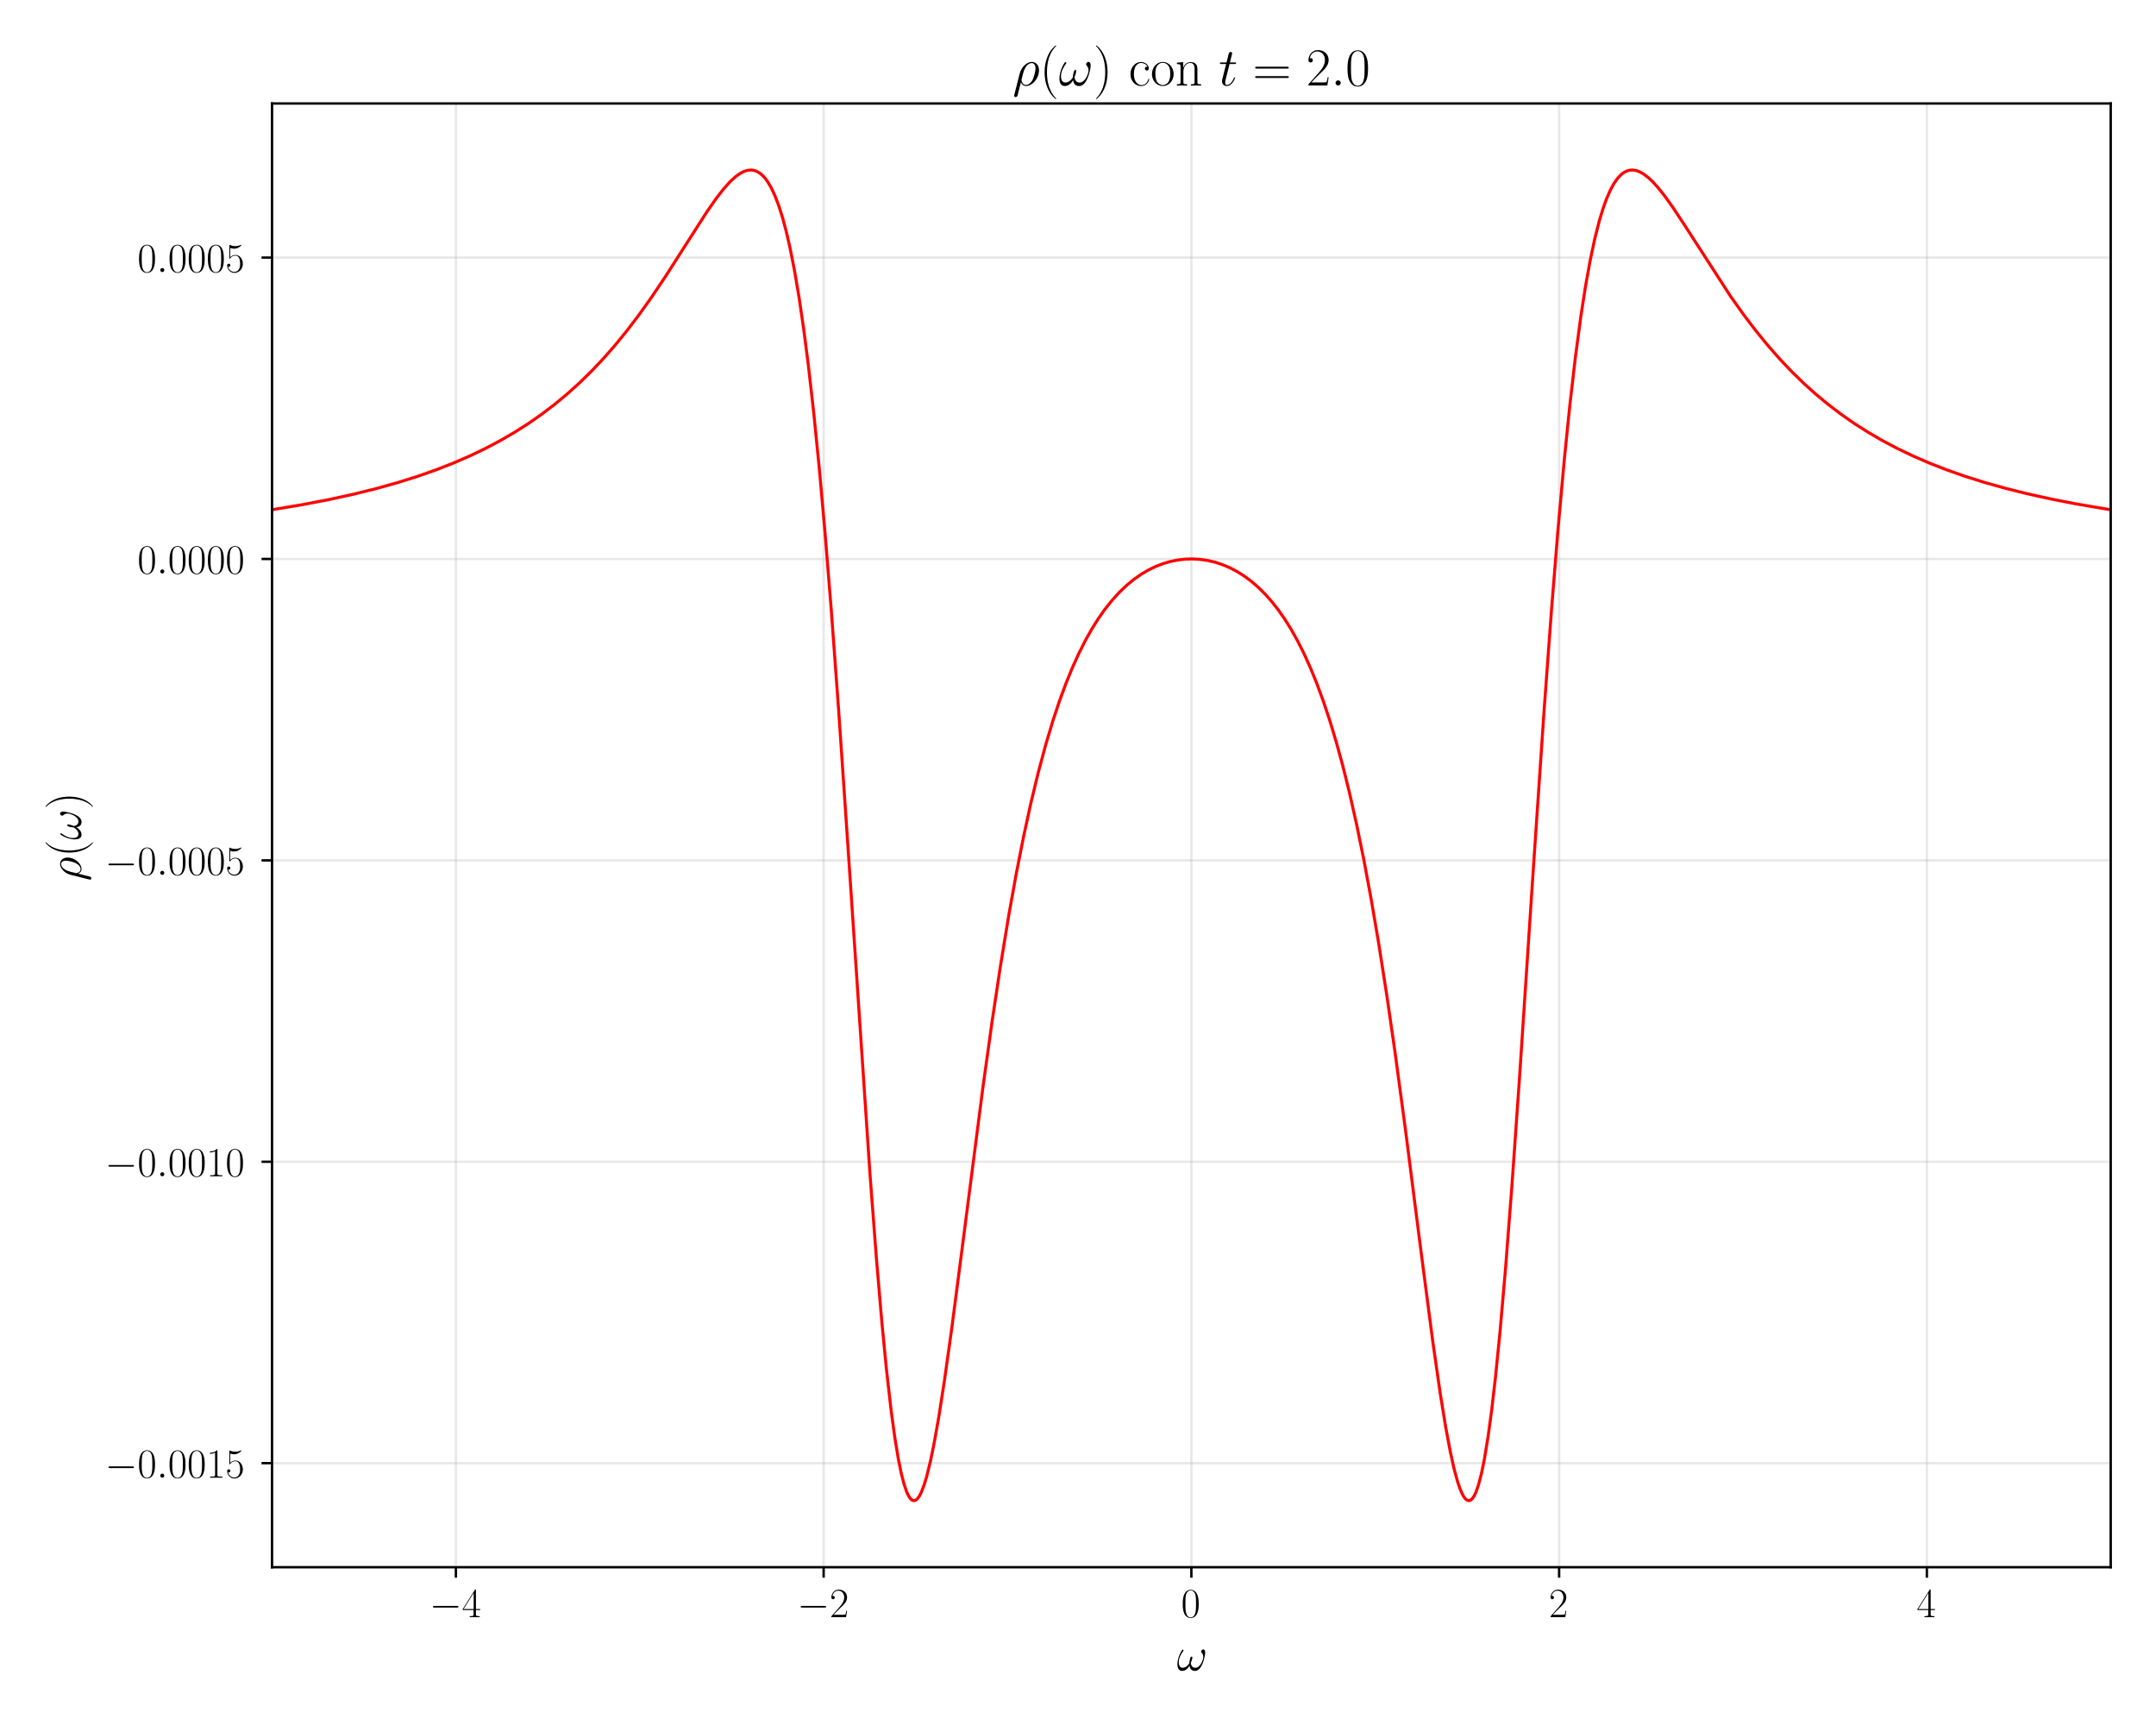
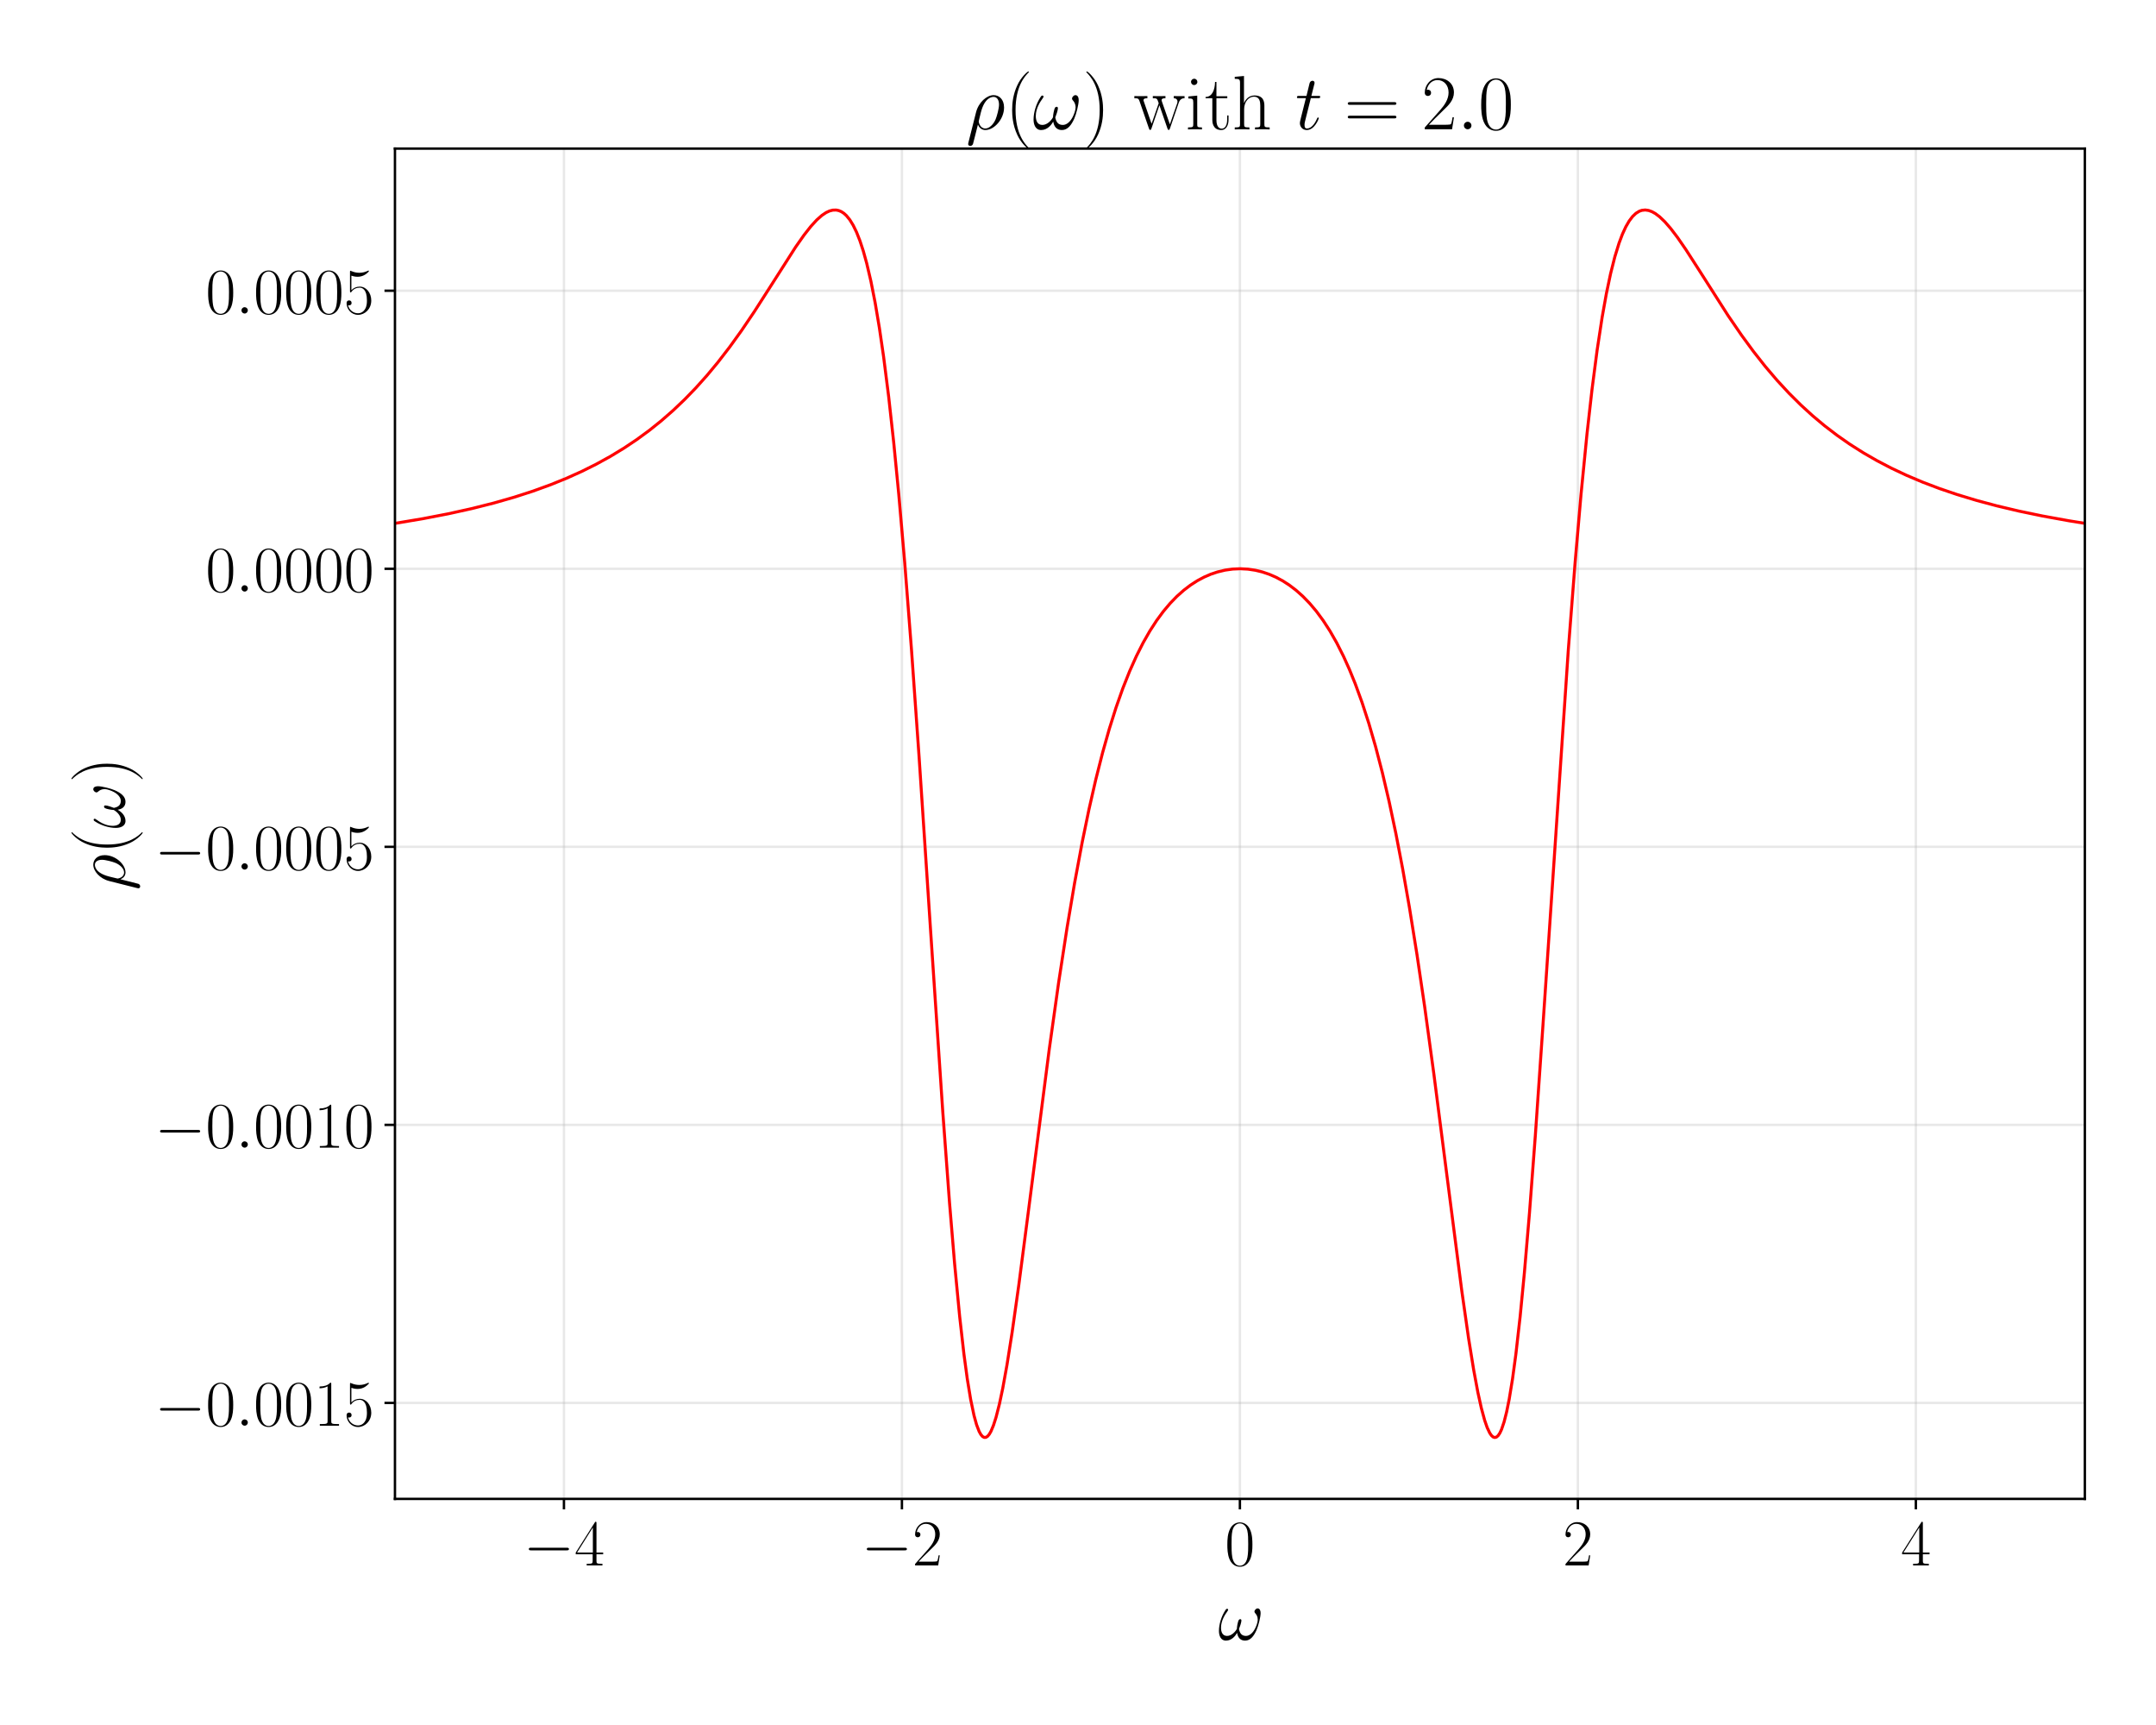
<svg xmlns="http://www.w3.org/2000/svg" xmlns:xlink="http://www.w3.org/1999/xlink" width="720pt" height="576pt" viewBox="0 0 720 576" version="1.1">
  <defs>
    <style type="text/css">*{stroke-linejoin: round; stroke-linecap: butt}</style>
  </defs>
  <g id="figure_1">
    <g id="patch_1">
      <path d="M 0 576  L 720 576  L 720 0  L 0 0  z " style="fill: #ffffff" />
    </g>
    <g id="axes_1">
      <g id="patch_2">
-         <path d="M 90.845 523.313  L 704.88 523.313  L 704.88 34.553  L 90.845 34.553  z " style="fill: #ffffff" />
+         <path d="M 131.897 500.501  L 696.24 500.501  L 696.24 49.618  L 131.897 49.618  z " style="fill: #ffffff" />
      </g>
      <g id="matplotlib.axis_1">
        <g id="xtick_1">
          <g id="line2d_1">
-             <path d="M 152.248 523.313  L 152.248 34.553  " clip-path="url(#p2c90815dd0)" style="fill: none; stroke: #b0b0b0; stroke-opacity: 0.3; stroke-width: 0.8; stroke-linecap: square" />
+             <path d="M 188.331 500.501  L 188.331 49.618  " clip-path="url(#p7390a0c725)" style="fill: none; stroke: #b0b0b0; stroke-opacity: 0.3; stroke-width: 0.8; stroke-linecap: square" />
          </g>
          <g id="line2d_2">
            <defs>
-               <path id="mbc75d709a6" d="M 0 0  L 0 3.5  " style="stroke: #000000; stroke-width: 0.8" />
-             </defs>
-             <g>
-               <use xlink:href="#mbc75d709a6" x="152.248" y="523.313" style="stroke: #000000; stroke-width: 0.8" />
+               <path id="m8032b263fc" d="M 0 0  L 0 3.5  " style="stroke: #000000; stroke-width: 0.8" />
+             </defs>
+             <g>
+               <use xlink:href="#m8032b263fc" x="188.331" y="500.501" style="stroke: #000000; stroke-width: 0.8" />
            </g>
          </g>
          <g id="text_1">
-             <g transform="translate(143.4097 539.9989) scale(0.14 -0.14)">
+             <g transform="translate(174.7817 522.7216) scale(0.22 -0.22)">
              <defs>
                <path id="CMSY10-0" d="M 4218 1472  C 4326 1472 4442 1472 4442 1600  C 4442 1728 4326 1728 4218 1728  L 755 1728  C 646 1728 531 1728 531 1600  C 531 1472 646 1472 755 1472  L 4218 1472  z " transform="scale(0.015625)" />
                <path id="CMR17-34" d="M 2150 4122  C 2150 4256 2144 4256 2029 4256  L 128 1254  L 128 1088  L 1779 1088  L 1779 457  C 1779 224 1766 160 1318 160  L 1197 160  L 1197 0  C 1402 0 1747 0 1965 0  C 2182 0 2528 0 2733 0  L 2733 160  L 2611 160  C 2163 160 2150 224 2150 457  L 2150 1088  L 2803 1088  L 2803 1254  L 2150 1254  L 2150 4122  z M 1798 3703  L 1798 1254  L 256 1254  L 1798 3703  z " transform="scale(0.015625)" />
              </defs>
              <use xlink:href="#CMSY10-0" transform="scale(0.996264)" />
              <use xlink:href="#CMR17-34" transform="translate(77.48747 0) scale(0.996264)" />
            </g>
          </g>
        </g>
        <g id="xtick_2">
          <g id="line2d_3">
-             <path d="M 275.055 523.313  L 275.055 34.553  " clip-path="url(#p2c90815dd0)" style="fill: none; stroke: #b0b0b0; stroke-opacity: 0.3; stroke-width: 0.8; stroke-linecap: square" />
+             <path d="M 301.2 500.501  L 301.2 49.618  " clip-path="url(#p7390a0c725)" style="fill: none; stroke: #b0b0b0; stroke-opacity: 0.3; stroke-width: 0.8; stroke-linecap: square" />
          </g>
          <g id="line2d_4">
            <g>
-               <use xlink:href="#mbc75d709a6" x="275.055" y="523.313" style="stroke: #000000; stroke-width: 0.8" />
+               <use xlink:href="#m8032b263fc" x="301.2" y="500.501" style="stroke: #000000; stroke-width: 0.8" />
            </g>
          </g>
          <g id="text_2">
-             <g transform="translate(266.2168 539.9989) scale(0.14 -0.14)">
+             <g transform="translate(287.6503 522.7216) scale(0.22 -0.22)">
              <defs>
                <path id="CMR17-32" d="M 2669 989  L 2554 989  C 2490 536 2438 459 2413 420  C 2381 369 1920 369 1830 369  L 602 369  C 832 619 1280 1072 1824 1597  C 2214 1967 2669 2402 2669 3035  C 2669 3790 2067 4224 1395 4224  C 691 4224 262 3604 262 3030  C 262 2780 448 2748 525 2748  C 589 2748 781 2787 781 3010  C 781 3207 614 3264 525 3264  C 486 3264 448 3258 422 3245  C 544 3790 915 4058 1306 4058  C 1862 4058 2227 3617 2227 3035  C 2227 2479 1901 2000 1536 1584  L 262 146  L 262 0  L 2515 0  L 2669 989  z " transform="scale(0.015625)" />
              </defs>
              <use xlink:href="#CMSY10-0" transform="scale(0.996264)" />
              <use xlink:href="#CMR17-32" transform="translate(77.48747 0) scale(0.996264)" />
            </g>
          </g>
        </g>
        <g id="xtick_3">
          <g id="line2d_5">
-             <path d="M 397.862 523.313  L 397.862 34.553  " clip-path="url(#p2c90815dd0)" style="fill: none; stroke: #b0b0b0; stroke-opacity: 0.3; stroke-width: 0.8; stroke-linecap: square" />
+             <path d="M 414.068 500.501  L 414.068 49.618  " clip-path="url(#p7390a0c725)" style="fill: none; stroke: #b0b0b0; stroke-opacity: 0.3; stroke-width: 0.8; stroke-linecap: square" />
          </g>
          <g id="line2d_6">
            <g>
-               <use xlink:href="#mbc75d709a6" x="397.862" y="523.313" style="stroke: #000000; stroke-width: 0.8" />
+               <use xlink:href="#m8032b263fc" x="414.068" y="500.501" style="stroke: #000000; stroke-width: 0.8" />
            </g>
          </g>
          <g id="text_3">
-             <g transform="translate(394.448 539.9989) scale(0.14 -0.14)">
+             <g transform="translate(409.0425 522.7216) scale(0.22 -0.22)">
              <defs>
                <path id="CMR17-30" d="M 2688 2025  C 2688 2416 2682 3080 2413 3591  C 2176 4039 1798 4198 1466 4198  C 1158 4198 768 4058 525 3597  C 269 3118 243 2524 243 2025  C 243 1661 250 1106 448 619  C 723 -39 1216 -128 1466 -128  C 1760 -128 2208 -7 2470 600  C 2662 1042 2688 1559 2688 2025  z M 1466 -26  C 1056 -26 813 325 723 812  C 653 1188 653 1738 653 2096  C 653 2588 653 2997 736 3387  C 858 3929 1216 4096 1466 4096  C 1728 4096 2067 3923 2189 3400  C 2272 3036 2278 2607 2278 2096  C 2278 1680 2278 1169 2202 792  C 2067 95 1690 -26 1466 -26  z " transform="scale(0.015625)" />
              </defs>
              <use xlink:href="#CMR17-30" transform="scale(0.996264)" />
            </g>
          </g>
        </g>
        <g id="xtick_4">
          <g id="line2d_7">
-             <path d="M 520.669 523.313  L 520.669 34.553  " clip-path="url(#p2c90815dd0)" style="fill: none; stroke: #b0b0b0; stroke-opacity: 0.3; stroke-width: 0.8; stroke-linecap: square" />
+             <path d="M 526.937 500.501  L 526.937 49.618  " clip-path="url(#p7390a0c725)" style="fill: none; stroke: #b0b0b0; stroke-opacity: 0.3; stroke-width: 0.8; stroke-linecap: square" />
          </g>
          <g id="line2d_8">
            <g>
-               <use xlink:href="#mbc75d709a6" x="520.669" y="523.313" style="stroke: #000000; stroke-width: 0.8" />
+               <use xlink:href="#m8032b263fc" x="526.937" y="500.501" style="stroke: #000000; stroke-width: 0.8" />
            </g>
          </g>
          <g id="text_4">
-             <g transform="translate(517.2551 539.9989) scale(0.14 -0.14)">
+             <g transform="translate(521.9111 522.7216) scale(0.22 -0.22)">
              <use xlink:href="#CMR17-32" transform="scale(0.996264)" />
            </g>
          </g>
        </g>
        <g id="xtick_5">
          <g id="line2d_9">
-             <path d="M 643.476 523.313  L 643.476 34.553  " clip-path="url(#p2c90815dd0)" style="fill: none; stroke: #b0b0b0; stroke-opacity: 0.3; stroke-width: 0.8; stroke-linecap: square" />
+             <path d="M 639.806 500.501  L 639.806 49.618  " clip-path="url(#p7390a0c725)" style="fill: none; stroke: #b0b0b0; stroke-opacity: 0.3; stroke-width: 0.8; stroke-linecap: square" />
          </g>
          <g id="line2d_10">
            <g>
-               <use xlink:href="#mbc75d709a6" x="643.476" y="523.313" style="stroke: #000000; stroke-width: 0.8" />
+               <use xlink:href="#m8032b263fc" x="639.806" y="500.501" style="stroke: #000000; stroke-width: 0.8" />
            </g>
          </g>
          <g id="text_5">
-             <g transform="translate(640.0622 539.9989) scale(0.14 -0.14)">
+             <g transform="translate(634.7797 522.7216) scale(0.22 -0.22)">
              <use xlink:href="#CMR17-34" transform="scale(0.996264)" />
            </g>
          </g>
        </g>
        <g id="text_6">
-           <g transform="translate(393.0028 557.7805) scale(0.16 -0.16)">
+           <g transform="translate(406.7792 547.5892) scale(0.24 -0.24)">
            <defs>
              <path id="CMMI12-21" d="M 3802 2395  C 3802 2580 3750 2816 3526 2816  C 3398 2816 3251 2657 3251 2529  C 3251 2472 3277 2434 3328 2376  C 3424 2268 3546 2096 3546 1797  C 3546 1567 3405 1204 3302 1007  C 3123 656 2829 357 2496 357  C 2093 357 1939 615 1869 975  C 1939 1143 2086 1560 2086 1728  C 2086 1798 2061 1856 1978 1856  C 1933 1856 1882 1831 1850 1779  C 1760 1638 1677 1129 1683 994  C 1562 756 1216 357 806 357  C 378 357 262 733 262 1096  C 262 1758 678 2338 794 2497  C 858 2593 902 2657 902 2669  C 902 2714 877 2784 819 2784  C 717 2784 685 2701 634 2625  C 307 2121 77 1414 77 803  C 77 408 224 -64 704 -64  C 1235 -64 1568 391 1702 634  C 1754 275 1946 -64 2413 -64  C 2899 -64 3206 363 3437 879  C 3603 1249 3802 2045 3802 2395  z " transform="scale(0.015625)" />
            </defs>
            <use xlink:href="#CMMI12-21" transform="scale(0.996264)" />
          </g>
        </g>
      </g>
      <g id="matplotlib.axis_2">
        <g id="ytick_1">
          <g id="line2d_11">
-             <path d="M 90.845 488.57  L 704.88 488.57  " clip-path="url(#p2c90815dd0)" style="fill: none; stroke: #b0b0b0; stroke-opacity: 0.3; stroke-width: 0.8; stroke-linecap: square" />
+             <path d="M 131.897 468.45  L 696.24 468.45  " clip-path="url(#p7390a0c725)" style="fill: none; stroke: #b0b0b0; stroke-opacity: 0.3; stroke-width: 0.8; stroke-linecap: square" />
          </g>
          <g id="line2d_12">
            <defs>
-               <path id="md3839942c1" d="M 0 0  L -3.5 0  " style="stroke: #000000; stroke-width: 0.8" />
-             </defs>
-             <g>
-               <use xlink:href="#md3839942c1" x="90.845" y="488.57" style="stroke: #000000; stroke-width: 0.8" />
+               <path id="m801b2f04d5" d="M 0 0  L -3.5 0  " style="stroke: #000000; stroke-width: 0.8" />
+             </defs>
+             <g>
+               <use xlink:href="#m801b2f04d5" x="131.897" y="468.45" style="stroke: #000000; stroke-width: 0.8" />
            </g>
          </g>
          <g id="text_7">
-             <g transform="translate(35.06022 493.4129) scale(0.14 -0.14)">
+             <g transform="translate(51.6288 476.0606) scale(0.22 -0.22)">
              <defs>
                <path id="CMMI12-3a" d="M 1178 307  C 1178 492 1024 619 870 619  C 685 619 557 466 557 313  C 557 128 710 0 864 0  C 1050 0 1178 153 1178 307  z " transform="scale(0.015625)" />
                <path id="CMR17-31" d="M 1702 4058  C 1702 4192 1696 4192 1606 4192  C 1357 3916 979 3827 621 3827  C 602 3827 570 3827 563 3808  C 557 3795 557 3782 557 3648  C 755 3648 1088 3686 1344 3839  L 1344 461  C 1344 236 1331 160 781 160  L 589 160  L 589 0  C 896 0 1216 0 1523 0  C 1830 0 2150 0 2458 0  L 2458 160  L 2266 160  C 1715 160 1702 230 1702 458  L 1702 4058  z " transform="scale(0.015625)" />
                <path id="CMR17-35" d="M 730 3692  C 794 3666 1056 3584 1325 3584  C 1920 3584 2246 3911 2432 4100  C 2432 4157 2432 4192 2394 4192  C 2387 4192 2374 4192 2323 4163  C 2099 4058 1837 3973 1517 3973  C 1325 3973 1037 3999 723 4139  C 653 4171 640 4171 634 4171  C 602 4171 595 4164 595 4037  L 595 2203  C 595 2089 595 2057 659 2057  C 691 2057 704 2070 736 2114  C 941 2401 1222 2522 1542 2522  C 1766 2522 2246 2382 2246 1289  C 2246 1085 2246 715 2054 421  C 1894 159 1645 25 1370 25  C 947 25 518 320 403 814  C 429 807 480 795 506 795  C 589 795 749 840 749 1038  C 749 1210 627 1280 506 1280  C 358 1280 262 1190 262 1011  C 262 454 704 -128 1382 -128  C 2042 -128 2669 440 2669 1264  C 2669 2030 2170 2624 1549 2624  C 1222 2624 947 2503 730 2274  L 730 3692  z " transform="scale(0.015625)" />
              </defs>
              <use xlink:href="#CMSY10-0" transform="scale(0.996264)" />
              <use xlink:href="#CMR17-30" transform="translate(77.48747 0) scale(0.996264)" />
              <use xlink:href="#CMMI12-3a" transform="translate(123.1779 0) scale(0.996264)" />
              <use xlink:href="#CMR17-30" transform="translate(150.2751 0) scale(0.996264)" />
              <use xlink:href="#CMR17-30" transform="translate(195.9656 0) scale(0.996264)" />
              <use xlink:href="#CMR17-31" transform="translate(241.6561 0) scale(0.996264)" />
              <use xlink:href="#CMR17-35" transform="translate(287.3466 0) scale(0.996264)" />
            </g>
          </g>
        </g>
        <g id="ytick_2">
          <g id="line2d_13">
-             <path d="M 90.845 387.928  L 704.88 387.928  " clip-path="url(#p2c90815dd0)" style="fill: none; stroke: #b0b0b0; stroke-opacity: 0.3; stroke-width: 0.8; stroke-linecap: square" />
+             <path d="M 131.897 375.608  L 696.24 375.608  " clip-path="url(#p7390a0c725)" style="fill: none; stroke: #b0b0b0; stroke-opacity: 0.3; stroke-width: 0.8; stroke-linecap: square" />
          </g>
          <g id="line2d_14">
            <g>
-               <use xlink:href="#md3839942c1" x="90.845" y="387.928" style="stroke: #000000; stroke-width: 0.8" />
+               <use xlink:href="#m801b2f04d5" x="131.897" y="375.608" style="stroke: #000000; stroke-width: 0.8" />
            </g>
          </g>
          <g id="text_8">
-             <g transform="translate(35.06022 392.7713) scale(0.14 -0.14)">
+             <g transform="translate(51.6288 383.2183) scale(0.22 -0.22)">
              <use xlink:href="#CMSY10-0" transform="scale(0.996264)" />
              <use xlink:href="#CMR17-30" transform="translate(77.48747 0) scale(0.996264)" />
              <use xlink:href="#CMMI12-3a" transform="translate(123.1779 0) scale(0.996264)" />
              <use xlink:href="#CMR17-30" transform="translate(150.2751 0) scale(0.996264)" />
              <use xlink:href="#CMR17-30" transform="translate(195.9656 0) scale(0.996264)" />
              <use xlink:href="#CMR17-31" transform="translate(241.6561 0) scale(0.996264)" />
              <use xlink:href="#CMR17-30" transform="translate(287.3466 0) scale(0.996264)" />
            </g>
          </g>
        </g>
        <g id="ytick_3">
          <g id="line2d_15">
-             <path d="M 90.845 287.287  L 704.88 287.287  " clip-path="url(#p2c90815dd0)" style="fill: none; stroke: #b0b0b0; stroke-opacity: 0.3; stroke-width: 0.8; stroke-linecap: square" />
+             <path d="M 131.897 282.766  L 696.24 282.766  " clip-path="url(#p7390a0c725)" style="fill: none; stroke: #b0b0b0; stroke-opacity: 0.3; stroke-width: 0.8; stroke-linecap: square" />
          </g>
          <g id="line2d_16">
            <g>
-               <use xlink:href="#md3839942c1" x="90.845" y="287.287" style="stroke: #000000; stroke-width: 0.8" />
+               <use xlink:href="#m801b2f04d5" x="131.897" y="282.766" style="stroke: #000000; stroke-width: 0.8" />
            </g>
          </g>
          <g id="text_9">
-             <g transform="translate(35.06022 292.1298) scale(0.14 -0.14)">
+             <g transform="translate(51.6288 290.3761) scale(0.22 -0.22)">
              <use xlink:href="#CMSY10-0" transform="scale(0.996264)" />
              <use xlink:href="#CMR17-30" transform="translate(77.48747 0) scale(0.996264)" />
              <use xlink:href="#CMMI12-3a" transform="translate(123.1779 0) scale(0.996264)" />
              <use xlink:href="#CMR17-30" transform="translate(150.2751 0) scale(0.996264)" />
              <use xlink:href="#CMR17-30" transform="translate(195.9656 0) scale(0.996264)" />
              <use xlink:href="#CMR17-30" transform="translate(241.6561 0) scale(0.996264)" />
              <use xlink:href="#CMR17-35" transform="translate(287.3466 0) scale(0.996264)" />
            </g>
          </g>
        </g>
        <g id="ytick_4">
          <g id="line2d_17">
-             <path d="M 90.845 186.645  L 704.88 186.645  " clip-path="url(#p2c90815dd0)" style="fill: none; stroke: #b0b0b0; stroke-opacity: 0.3; stroke-width: 0.8; stroke-linecap: square" />
+             <path d="M 131.897 189.923  L 696.24 189.923  " clip-path="url(#p7390a0c725)" style="fill: none; stroke: #b0b0b0; stroke-opacity: 0.3; stroke-width: 0.8; stroke-linecap: square" />
          </g>
          <g id="line2d_18">
            <g>
-               <use xlink:href="#md3839942c1" x="90.845" y="186.645" style="stroke: #000000; stroke-width: 0.8" />
+               <use xlink:href="#m801b2f04d5" x="131.897" y="189.923" style="stroke: #000000; stroke-width: 0.8" />
            </g>
          </g>
          <g id="text_10">
-             <g transform="translate(45.90846 191.4883) scale(0.14 -0.14)">
+             <g transform="translate(68.67604 197.5338) scale(0.22 -0.22)">
              <use xlink:href="#CMR17-30" transform="scale(0.996264)" />
              <use xlink:href="#CMMI12-3a" transform="translate(45.69048 0) scale(0.996264)" />
              <use xlink:href="#CMR17-30" transform="translate(72.78765 0) scale(0.996264)" />
              <use xlink:href="#CMR17-30" transform="translate(118.4781 0) scale(0.996264)" />
              <use xlink:href="#CMR17-30" transform="translate(164.1686 0) scale(0.996264)" />
              <use xlink:href="#CMR17-30" transform="translate(209.8591 0) scale(0.996264)" />
            </g>
          </g>
        </g>
        <g id="ytick_5">
          <g id="line2d_19">
-             <path d="M 90.845 86.004  L 704.88 86.004  " clip-path="url(#p2c90815dd0)" style="fill: none; stroke: #b0b0b0; stroke-opacity: 0.3; stroke-width: 0.8; stroke-linecap: square" />
+             <path d="M 131.897 97.081  L 696.24 97.081  " clip-path="url(#p7390a0c725)" style="fill: none; stroke: #b0b0b0; stroke-opacity: 0.3; stroke-width: 0.8; stroke-linecap: square" />
          </g>
          <g id="line2d_20">
            <g>
-               <use xlink:href="#md3839942c1" x="90.845" y="86.004" style="stroke: #000000; stroke-width: 0.8" />
+               <use xlink:href="#m801b2f04d5" x="131.897" y="97.081" style="stroke: #000000; stroke-width: 0.8" />
            </g>
          </g>
          <g id="text_11">
-             <g transform="translate(45.90846 90.84681) scale(0.14 -0.14)">
+             <g transform="translate(68.67604 104.6915) scale(0.22 -0.22)">
              <use xlink:href="#CMR17-30" transform="scale(0.996264)" />
              <use xlink:href="#CMMI12-3a" transform="translate(45.69048 0) scale(0.996264)" />
              <use xlink:href="#CMR17-30" transform="translate(72.78765 0) scale(0.996264)" />
              <use xlink:href="#CMR17-30" transform="translate(118.4781 0) scale(0.996264)" />
              <use xlink:href="#CMR17-30" transform="translate(164.1686 0) scale(0.996264)" />
              <use xlink:href="#CMR17-35" transform="translate(209.8591 0) scale(0.996264)" />
            </g>
          </g>
        </g>
        <g id="text_12">
-           <g transform="translate(27.07517 294.1736) rotate(-90) scale(0.16 -0.16)">
+           <g transform="translate(41.67123 297.2827) rotate(-90) scale(0.24 -0.24)">
            <defs>
              <path id="CMMI12-1a" d="M 198 -1107  C 192 -1139 179 -1177 179 -1216  C 179 -1312 256 -1376 352 -1376  C 448 -1376 538 -1312 576 -1222  C 602 -1164 781 -397 986 390  C 1114 70 1350 -64 1600 -64  C 2323 -64 3142 830 3142 1795  C 3142 2478 2726 2816 2285 2816  C 1722 2816 1037 2235 826 1385  L 198 -1107  z M 1594 64  C 1158 64 1050 569 1050 645  C 1050 684 1210 1295 1229 1391  C 1555 2670 2182 2670 2278 2670  C 2566 2670 2726 2410 2726 2036  C 2726 1712 2554 1084 2445 819  C 2253 381 1920 64 1594 64  z " transform="scale(0.015625)" />
              <path id="CMR17-28" d="M 1958 -1561  C 1958 -1555 1958 -1542 1939 -1523  C 1645 -1224 858 -407 858 1581  C 858 3569 1632 4379 1946 4697  C 1946 4704 1958 4717 1958 4736  C 1958 4755 1939 4768 1914 4768  C 1843 4768 1299 4296 986 3594  C 666 2887 576 2199 576 1588  C 576 1128 621 351 1005 -471  C 1312 -1135 1837 -1600 1914 -1600  C 1946 -1600 1958 -1587 1958 -1561  z " transform="scale(0.015625)" />
              <path id="CMR17-29" d="M 1683 1581  C 1683 2040 1638 2817 1254 3639  C 947 4303 422 4768 346 4768  C 326 4768 301 4761 301 4729  C 301 4717 307 4710 314 4697  C 621 4378 1402 3568 1402 1584  C 1402 -407 627 -1217 314 -1537  C 307 -1549 301 -1556 301 -1568  C 301 -1600 326 -1600 346 -1600  C 416 -1600 960 -1128 1274 -426  C 1594 281 1683 969 1683 1581  z " transform="scale(0.015625)" />
            </defs>
            <use xlink:href="#CMMI12-1a" transform="scale(0.996264)" />
            <use xlink:href="#CMR17-28" transform="translate(50.31437 0) scale(0.996264)" />
            <use xlink:href="#CMMI12-21" transform="translate(85.59514 0) scale(0.996264)" />
            <use xlink:href="#CMR17-29" transform="translate(149.9135 0) scale(0.996264)" />
          </g>
        </g>
      </g>
      <g id="line2d_21">
-         <path d="M 90.845 170.203  L 100.674 168.57  L 109.582 166.87  L 117.876 165.066  L 125.555 163.169  L 132.62 161.199  L 139.378 159.08  L 145.521 156.925  L 151.357 154.646  L 156.886 152.25  L 162.108 149.746  L 167.023 147.151  L 171.938 144.295  L 176.545 141.355  L 180.846 138.357  L 185.146 135.088  L 189.447 131.524  L 193.44 127.926  L 197.433 124.03  L 201.426 119.816  L 205.419 115.265  L 209.413 110.367  L 213.406 105.115  L 217.706 99.077  L 222.314 92.211  L 228.457 82.602  L 236.137 70.624  L 239.208 66.228  L 241.666 63.066  L 243.816 60.671  L 245.659 58.981  L 247.195 57.888  L 248.423 57.257  L 249.652 56.875  L 250.881 56.772  L 251.802 56.899  L 252.724 57.218  L 253.645 57.746  L 254.567 58.498  L 255.488 59.492  L 256.41 60.748  L 257.639 62.861  L 258.867 65.518  L 260.096 68.766  L 261.325 72.656  L 262.553 77.235  L 263.782 82.553  L 265.318 90.311  L 266.854 99.383  L 268.39 109.846  L 269.925 121.762  L 271.768 138.041  L 273.611 156.502  L 275.454 177.111  L 277.605 203.714  L 280.062 237.079  L 283.134 282.07  L 290.506 391.664  L 292.656 419.939  L 294.499 441.533  L 296.035 457.296  L 297.571 470.795  L 298.799 479.857  L 300.028 487.318  L 300.95 491.847  L 301.871 495.462  L 302.793 498.17  L 303.407 499.479  L 304.021 500.398  L 304.636 500.934  L 305.25 501.097  L 305.864 500.895  L 306.479 500.341  L 307.093 499.446  L 307.707 498.222  L 308.629 495.8  L 309.55 492.716  L 310.779 487.661  L 312.008 481.638  L 313.544 472.936  L 315.387 461.084  L 317.844 443.527  L 321.223 417.511  L 328.288 362.77  L 331.36 340.763  L 334.124 322.413  L 336.889 305.578  L 339.346 291.916  L 341.803 279.463  L 344.261 268.174  L 346.718 257.988  L 349.176 248.831  L 351.633 240.626  L 353.783 234.165  L 355.933 228.322  L 358.084 223.047  L 360.234 218.293  L 362.384 214.015  L 364.534 210.174  L 366.684 206.733  L 368.835 203.657  L 371.292 200.55  L 373.749 197.839  L 376.207 195.488  L 378.664 193.465  L 381.121 191.744  L 383.579 190.302  L 386.036 189.118  L 388.494 188.177  L 390.951 187.467  L 393.408 186.977  L 395.866 186.701  L 398.323 186.635  L 400.78 186.78  L 403.238 187.135  L 405.695 187.707  L 408.152 188.502  L 410.61 189.533  L 413.067 190.811  L 415.525 192.356  L 417.982 194.187  L 420.439 196.329  L 422.59 198.481  L 424.74 200.916  L 426.89 203.657  L 429.04 206.733  L 431.19 210.174  L 433.341 214.015  L 435.491 218.293  L 437.641 223.047  L 439.791 228.322  L 441.941 234.165  L 444.092 240.626  L 446.242 247.755  L 448.392 255.605  L 450.542 264.229  L 453 275.096  L 455.457 287.106  L 457.914 300.311  L 460.372 314.74  L 463.136 332.427  L 465.901 351.57  L 469.28 376.656  L 474.502 417.511  L 478.495 448.064  L 480.952 465.183  L 482.795 476.56  L 484.331 484.762  L 485.56 490.317  L 486.788 494.843  L 487.71 497.491  L 488.631 499.446  L 489.246 500.341  L 489.86 500.895  L 490.474 501.097  L 491.089 500.934  L 491.703 500.398  L 492.317 499.479  L 492.932 498.17  L 493.853 495.462  L 494.775 491.847  L 495.696 487.318  L 496.925 479.857  L 498.154 470.795  L 499.382 460.183  L 500.918 444.858  L 502.761 423.724  L 504.911 395.876  L 507.369 360.926  L 511.976 291.344  L 515.662 237.079  L 518.12 203.714  L 520.27 177.111  L 522.42 153.274  L 524.263 135.176  L 526.106 119.26  L 527.949 105.489  L 529.485 95.591  L 531.021 87.055  L 532.557 79.799  L 534.093 73.734  L 535.321 69.677  L 536.55 66.272  L 537.779 63.472  L 539.007 61.228  L 540.236 59.492  L 541.465 58.221  L 542.386 57.546  L 543.308 57.09  L 544.229 56.836  L 545.151 56.77  L 546.38 56.946  L 547.608 57.393  L 548.837 58.081  L 550.373 59.236  L 551.909 60.671  L 553.752 62.7  L 555.902 65.402  L 558.666 69.265  L 562.353 74.844  L 578.018 99.077  L 582.319 105.115  L 586.312 110.367  L 590.305 115.265  L 594.298 119.816  L 598.292 124.03  L 602.285 127.926  L 606.278 131.524  L 610.578 135.088  L 614.879 138.357  L 619.179 141.355  L 623.787 144.295  L 628.394 146.98  L 633.309 149.591  L 638.531 152.109  L 644.06 154.519  L 649.896 156.811  L 656.04 158.978  L 662.49 161.016  L 669.555 163.006  L 676.927 164.85  L 684.914 166.617  L 693.515 168.293  L 703.037 169.914  L 704.88 170.203  L 704.88 170.203  " clip-path="url(#p2c90815dd0)" style="fill: none; stroke: #ff0000; stroke-linecap: square" />
+         <path d="M 131.897 174.755  L 141.213 173.198  L 149.683 171.565  L 157.587 169.817  L 164.928 167.965  L 171.703 166.024  L 177.914 164.018  L 183.842 161.866  L 189.206 159.692  L 194.288 157.404  L 199.087 155.012  L 203.887 152.368  L 208.404 149.62  L 212.638 146.79  L 216.873 143.686  L 220.825 140.518  L 224.778 137.063  L 228.73 133.297  L 232.4 129.501  L 236.07 125.4  L 239.74 120.981  L 243.693 115.858  L 247.645 110.365  L 251.88 104.101  L 257.244 95.738  L 265.713 82.472  L 268.536 78.454  L 270.795 75.583  L 272.771 73.428  L 274.465 71.928  L 275.876 70.979  L 277.006 70.452  L 278.135 70.16  L 279.264 70.135  L 280.111 70.31  L 280.958 70.666  L 281.805 71.22  L 282.652 71.987  L 283.781 73.369  L 284.91 75.199  L 286.04 77.52  L 287.169 80.377  L 288.298 83.813  L 289.427 87.874  L 290.839 93.898  L 292.251 101.054  L 293.662 109.423  L 295.074 119.075  L 296.768 132.432  L 298.461 147.784  L 300.155 165.149  L 302.131 187.889  L 304.39 216.9  L 306.931 252.73  L 310.883 312.362  L 314.836 371.145  L 317.094 401.583  L 318.788 421.917  L 320.482 439.6  L 321.893 452.053  L 323.023 460.413  L 324.152 467.295  L 325.281 472.679  L 326.128 475.734  L 326.975 477.956  L 327.54 478.982  L 328.104 479.653  L 328.669 479.974  L 329.234 479.955  L 329.798 479.605  L 330.363 478.935  L 330.927 477.956  L 331.774 475.935  L 332.621 473.288  L 333.751 468.865  L 334.88 463.522  L 336.291 455.72  L 337.985 445.001  L 340.244 429  L 343.349 405.124  L 350.407 350.305  L 353.512 328.22  L 356.336 309.835  L 358.876 294.781  L 361.417 281.155  L 363.676 270.21  L 365.934 260.313  L 368.193 251.399  L 370.451 243.4  L 372.71 236.243  L 374.968 229.855  L 377.227 224.169  L 379.485 219.118  L 381.744 214.642  L 384.002 210.686  L 386.261 207.199  L 388.519 204.136  L 390.778 201.456  L 393.036 199.125  L 395.295 197.111  L 397.553 195.388  L 399.812 193.931  L 402.07 192.722  L 404.329 191.743  L 406.587 190.983  L 409.128 190.375  L 411.669 190.02  L 414.21 189.911  L 416.75 190.047  L 419.291 190.43  L 421.55 190.983  L 423.808 191.743  L 426.067 192.722  L 428.325 193.931  L 430.584 195.388  L 432.842 197.111  L 435.101 199.125  L 437.359 201.456  L 439.618 204.136  L 441.876 207.199  L 444.135 210.686  L 446.393 214.642  L 448.652 219.118  L 450.628 223.504  L 452.604 228.371  L 454.863 234.576  L 457.121 241.534  L 459.38 249.316  L 461.638 257.995  L 463.897 267.64  L 466.155 278.317  L 468.414 290.081  L 470.672 302.967  L 473.213 318.814  L 475.754 336.04  L 478.859 358.753  L 482.812 389.497  L 488.176 431.083  L 490.434 446.876  L 492.128 457.371  L 493.539 464.938  L 494.669 470.062  L 495.798 474.237  L 496.645 476.68  L 497.492 478.483  L 498.056 479.309  L 498.621 479.821  L 499.186 480.006  L 499.75 479.856  L 500.315 479.362  L 500.88 478.514  L 501.444 477.307  L 502.291 474.808  L 503.138 471.474  L 503.985 467.295  L 505.114 460.413  L 506.244 452.053  L 507.655 439.6  L 509.067 425.059  L 510.761 405.138  L 512.737 379.054  L 515.278 342.305  L 523.747 216.9  L 526.005 187.889  L 527.982 165.149  L 529.958 145.086  L 531.652 130.069  L 533.346 117.039  L 535.039 105.925  L 536.451 98.05  L 537.863 91.357  L 539.274 85.762  L 540.686 81.179  L 541.815 78.182  L 542.944 75.732  L 544.073 73.782  L 545.203 72.292  L 546.332 71.22  L 547.461 70.526  L 548.308 70.232  L 549.437 70.113  L 550.567 70.275  L 551.696 70.687  L 552.825 71.322  L 554.237 72.388  L 555.931 74.004  L 557.907 76.265  L 560.165 79.225  L 562.988 83.317  L 567.223 89.899  L 577.104 105.382  L 581.621 111.971  L 585.573 117.36  L 589.526 122.375  L 593.478 127.015  L 597.431 131.29  L 601.383 135.22  L 605.335 138.827  L 609.288 142.136  L 613.522 145.377  L 617.757 148.332  L 622.274 151.199  L 626.791 153.801  L 631.59 156.308  L 636.672 158.704  L 642.036 160.979  L 647.682 163.126  L 653.611 165.141  L 660.104 167.105  L 666.879 168.921  L 674.22 170.658  L 682.124 172.3  L 690.876 173.887  L 696.24 174.755  L 696.24 174.755  " clip-path="url(#p7390a0c725)" style="fill: none; stroke: #ff0000; stroke-linecap: square" />
      </g>
      <g id="patch_3">
-         <path d="M 90.845 523.313  L 90.845 34.553  " style="fill: none; stroke: #000000; stroke-width: 0.8; stroke-linejoin: miter; stroke-linecap: square" />
+         <path d="M 131.897 500.501  L 131.897 49.618  " style="fill: none; stroke: #000000; stroke-width: 0.8; stroke-linejoin: miter; stroke-linecap: square" />
      </g>
      <g id="patch_4">
-         <path d="M 704.88 523.313  L 704.88 34.553  " style="fill: none; stroke: #000000; stroke-width: 0.8; stroke-linejoin: miter; stroke-linecap: square" />
+         <path d="M 696.24 500.501  L 696.24 49.618  " style="fill: none; stroke: #000000; stroke-width: 0.8; stroke-linejoin: miter; stroke-linecap: square" />
      </g>
      <g id="patch_5">
-         <path d="M 90.845 523.313  L 704.88 523.313  " style="fill: none; stroke: #000000; stroke-width: 0.8; stroke-linejoin: miter; stroke-linecap: square" />
+         <path d="M 131.897 500.501  L 696.24 500.501  " style="fill: none; stroke: #000000; stroke-width: 0.8; stroke-linejoin: miter; stroke-linecap: square" />
      </g>
      <g id="patch_6">
-         <path d="M 90.845 34.553  L 704.88 34.553  " style="fill: none; stroke: #000000; stroke-width: 0.8; stroke-linejoin: miter; stroke-linecap: square" />
+         <path d="M 131.897 49.618  L 696.24 49.618  " style="fill: none; stroke: #000000; stroke-width: 0.8; stroke-linejoin: miter; stroke-linecap: square" />
      </g>
      <g id="text_13">
-         <g transform="translate(338.1756 28.55342) scale(0.18 -0.18)">
+         <g transform="translate(322.5913 43.16383) scale(0.26 -0.26)">
          <defs>
-             <path id="CMR17-63" d="M 2234 2240  C 2112 2240 1933 2240 1933 2017  C 1933 1838 2080 1787 2163 1787  C 2208 1787 2394 1807 2394 2024  C 2394 2467 1958 2803 1466 2803  C 787 2803 211 2178 211 1363  C 211 516 813 -64 1466 -64  C 2259 -64 2458 677 2458 748  C 2458 774 2451 793 2406 793  C 2362 793 2355 787 2330 703  C 2163 180 1798 51 1523 51  C 1114 51 621 427 621 1369  C 621 2338 1094 2688 1472 2688  C 1722 2688 2093 2573 2234 2240  z " transform="scale(0.015625)" />
-             <path id="CMR17-6f" d="M 2758 1356  C 2758 2176 2163 2816 1466 2816  C 768 2816 173 2176 173 1356  C 173 551 768 -64 1466 -64  C 2163 -64 2758 551 2758 1356  z M 1466 51  C 1165 51 909 230 762 480  C 602 767 582 1126 582 1408  C 582 1677 595 2010 762 2298  C 890 2509 1139 2714 1466 2714  C 1754 2714 1997 2554 2150 2330  C 2349 2029 2349 1607 2349 1408  C 2349 1158 2336 775 2163 467  C 1984 173 1709 51 1466 51  z " transform="scale(0.015625)" />
-             <path id="CMR17-6e" d="M 2656 1933  C 2656 2259 2592 2790 1837 2790  C 1331 2790 1069 2400 973 2144  L 966 2144  L 966 2790  L 211 2720  L 211 2554  C 589 2554 646 2515 646 2208  L 646 428  C 646 184 621 153 211 153  L 211 -13  C 365 0 646 0 813 0  C 979 0 1267 0 1421 -13  L 1421 153  C 1011 153 986 178 986 428  L 986 1658  C 986 2247 1344 2688 1792 2688  C 2266 2688 2317 2266 2317 1958  L 2317 428  C 2317 184 2291 153 1882 153  L 1882 -13  C 2035 0 2317 0 2483 0  C 2650 0 2938 0 3091 -13  L 3091 153  C 2682 153 2656 178 2656 428  L 2656 1933  z " transform="scale(0.015625)" />
+             <path id="CMR17-77" d="M 3725 2183  C 3853 2560 4109 2560 4205 2560  L 4205 2732  C 4077 2732 3949 2732 3821 2732  C 3699 2732 3424 2732 3315 2738  L 3315 2560  C 3514 2560 3622 2445 3622 2286  C 3622 2241 3610 2184 3597 2140  L 2995 407  L 2342 2275  C 2330 2319 2310 2370 2310 2395  C 2310 2560 2528 2560 2630 2560  L 2630 2738  C 2483 2732 2214 2732 2061 2732  C 1901 2732 1734 2732 1587 2738  L 1587 2560  C 1939 2560 1939 2547 2074 2149  L 1485 451  L 851 2281  C 819 2363 819 2376 819 2395  C 819 2560 1037 2560 1139 2560  L 1139 2738  C 986 2732 717 2732 557 2732  C 416 2732 198 2732 64 2738  L 64 2560  C 346 2560 416 2541 486 2331  L 1274 49  C 1299 -33 1318 -52 1370 -52  C 1414 -52 1440 -39 1472 56  L 2131 1980  L 2797 56  C 2829 -39 2854 -52 2899 -52  C 2950 -52 2970 -33 2995 50  L 3725 2183  z " transform="scale(0.015625)" />
+             <path id="CMR17-69" d="M 992 3909  C 992 4049 877 4170 730 4170  C 589 4170 467 4056 467 3909  C 467 3769 582 3648 730 3648  C 870 3648 992 3763 992 3909  z M 243 2706  L 243 2541  C 602 2541 653 2502 653 2197  L 653 427  C 653 184 627 153 218 153  L 218 -13  C 371 0 646 0 806 0  C 960 0 1222 0 1370 -13  L 1370 153  C 992 153 979 191 979 420  L 979 2776  L 243 2706  z " transform="scale(0.015625)" />
+             <path id="CMR17-74" d="M 966 2560  L 1862 2560  L 1862 2725  L 966 2725  L 966 3904  L 851 3904  C 838 3245 614 2668 70 2668  L 70 2560  L 627 2560  L 627 771  C 627 650 627 -64 1370 -64  C 1747 -64 1965 306 1965 777  L 1965 1140  L 1850 1140  L 1850 783  C 1850 344 1677 51 1408 51  C 1222 51 966 178 966 758  L 966 2560  z " transform="scale(0.015625)" />
+             <path id="CMR17-68" d="M 2656 1933  C 2656 2259 2592 2790 1837 2790  C 1312 2790 1056 2368 979 2157  L 973 2157  L 973 4396  L 211 4326  L 211 4160  C 589 4160 646 4122 646 3817  L 646 426  C 646 184 621 153 211 153  L 211 -13  C 365 0 646 0 813 0  C 979 0 1267 0 1421 -13  L 1421 153  C 1011 153 986 178 986 428  L 986 1658  C 986 2247 1344 2688 1792 2688  C 2266 2688 2317 2266 2317 1958  L 2317 428  C 2317 184 2291 153 1882 153  L 1882 -13  C 2035 0 2317 0 2483 0  C 2650 0 2938 0 3091 -13  L 3091 153  C 2682 153 2656 178 2656 428  L 2656 1933  z " transform="scale(0.015625)" />
            <path id="CMMI12-74" d="M 1286 2566  L 1875 2566  C 1997 2566 2061 2566 2061 2681  C 2061 2752 2022 2752 1894 2752  L 1331 2752  L 1568 3692  C 1594 3781 1594 3794 1594 3840  C 1594 3943 1510 4000 1427 4000  C 1376 4000 1229 3981 1178 3775  L 928 2752  L 326 2752  C 198 2752 141 2752 141 2630  C 141 2566 186 2566 307 2566  L 877 2566  L 454 881  C 403 658 384 594 384 511  C 384 211 595 -64 954 -64  C 1600 -64 1946 868 1946 912  C 1946 951 1920 970 1882 970  C 1869 970 1843 970 1830 944  C 1824 938 1818 931 1773 829  C 1638 511 1344 64 973 64  C 781 64 768 224 768 364  C 768 370 768 492 787 568  L 1286 2566  z " transform="scale(0.015625)" />
            <path id="CMR17-3d" d="M 4115 2017  C 4211 2017 4307 2017 4307 2125  C 4307 2240 4198 2240 4090 2240  L 512 2240  C 403 2240 294 2240 294 2125  C 294 2017 390 2017 486 2017  L 4115 2017  z M 4090 896  C 4198 896 4307 896 4307 1011  C 4307 1119 4211 1119 4115 1119  L 486 1119  C 390 1119 294 1119 294 1011  C 294 896 403 896 512 896  L 4090 896  z " transform="scale(0.015625)" />
          </defs>
          <use xlink:href="#CMMI12-1a" transform="scale(0.996264)" />
          <use xlink:href="#CMR17-28" transform="translate(50.31437 0) scale(0.996264)" />
          <use xlink:href="#CMMI12-21" transform="translate(85.59514 0) scale(0.996264)" />
          <use xlink:href="#CMR17-29" transform="translate(149.9135 0) scale(0.996264)" />
-           <use xlink:href="#CMR17-63" transform="translate(215.2702 0) scale(0.996264)" />
-           <use xlink:href="#CMR17-6f" transform="translate(255.7559 0) scale(0.996264)" />
-           <use xlink:href="#CMR17-6e" transform="translate(301.4464 0) scale(0.996264)" />
-           <use xlink:href="#CMMI12-74" transform="translate(382.4177 0) scale(0.996264)" />
-           <use xlink:href="#CMR17-3d" transform="translate(445.318 0) scale(0.996264)" />
-           <use xlink:href="#CMR17-32" transform="translate(544.7068 0) scale(0.996264)" />
-           <use xlink:href="#CMMI12-3a" transform="translate(590.3973 0) scale(0.996264)" />
-           <use xlink:href="#CMR17-30" transform="translate(617.4945 0) scale(0.996264)" />
+           <use xlink:href="#CMR17-77" transform="translate(215.2702 0) scale(0.996264)" />
+           <use xlink:href="#CMR17-69" transform="translate(281.7801 0) scale(0.996264)" />
+           <use xlink:href="#CMR17-74" transform="translate(306.6512 0) scale(0.996264)" />
+           <use xlink:href="#CMR17-68" transform="translate(341.9319 0) scale(0.996264)" />
+           <use xlink:href="#CMMI12-74" transform="translate(422.9033 0) scale(0.996264)" />
+           <use xlink:href="#CMR17-3d" transform="translate(485.8036 0) scale(0.996264)" />
+           <use xlink:href="#CMR17-32" transform="translate(585.1924 0) scale(0.996264)" />
+           <use xlink:href="#CMMI12-3a" transform="translate(630.8829 0) scale(0.996264)" />
+           <use xlink:href="#CMR17-30" transform="translate(657.9801 0) scale(0.996264)" />
        </g>
      </g>
    </g>
  </g>
  <defs>
-     <clipPath id="p2c90815dd0">
-       <rect x="90.845" y="34.553" width="614.035" height="488.76" />
+     <clipPath id="p7390a0c725">
+       <rect x="131.897" y="49.618" width="564.343" height="450.883" />
    </clipPath>
  </defs>
</svg>
